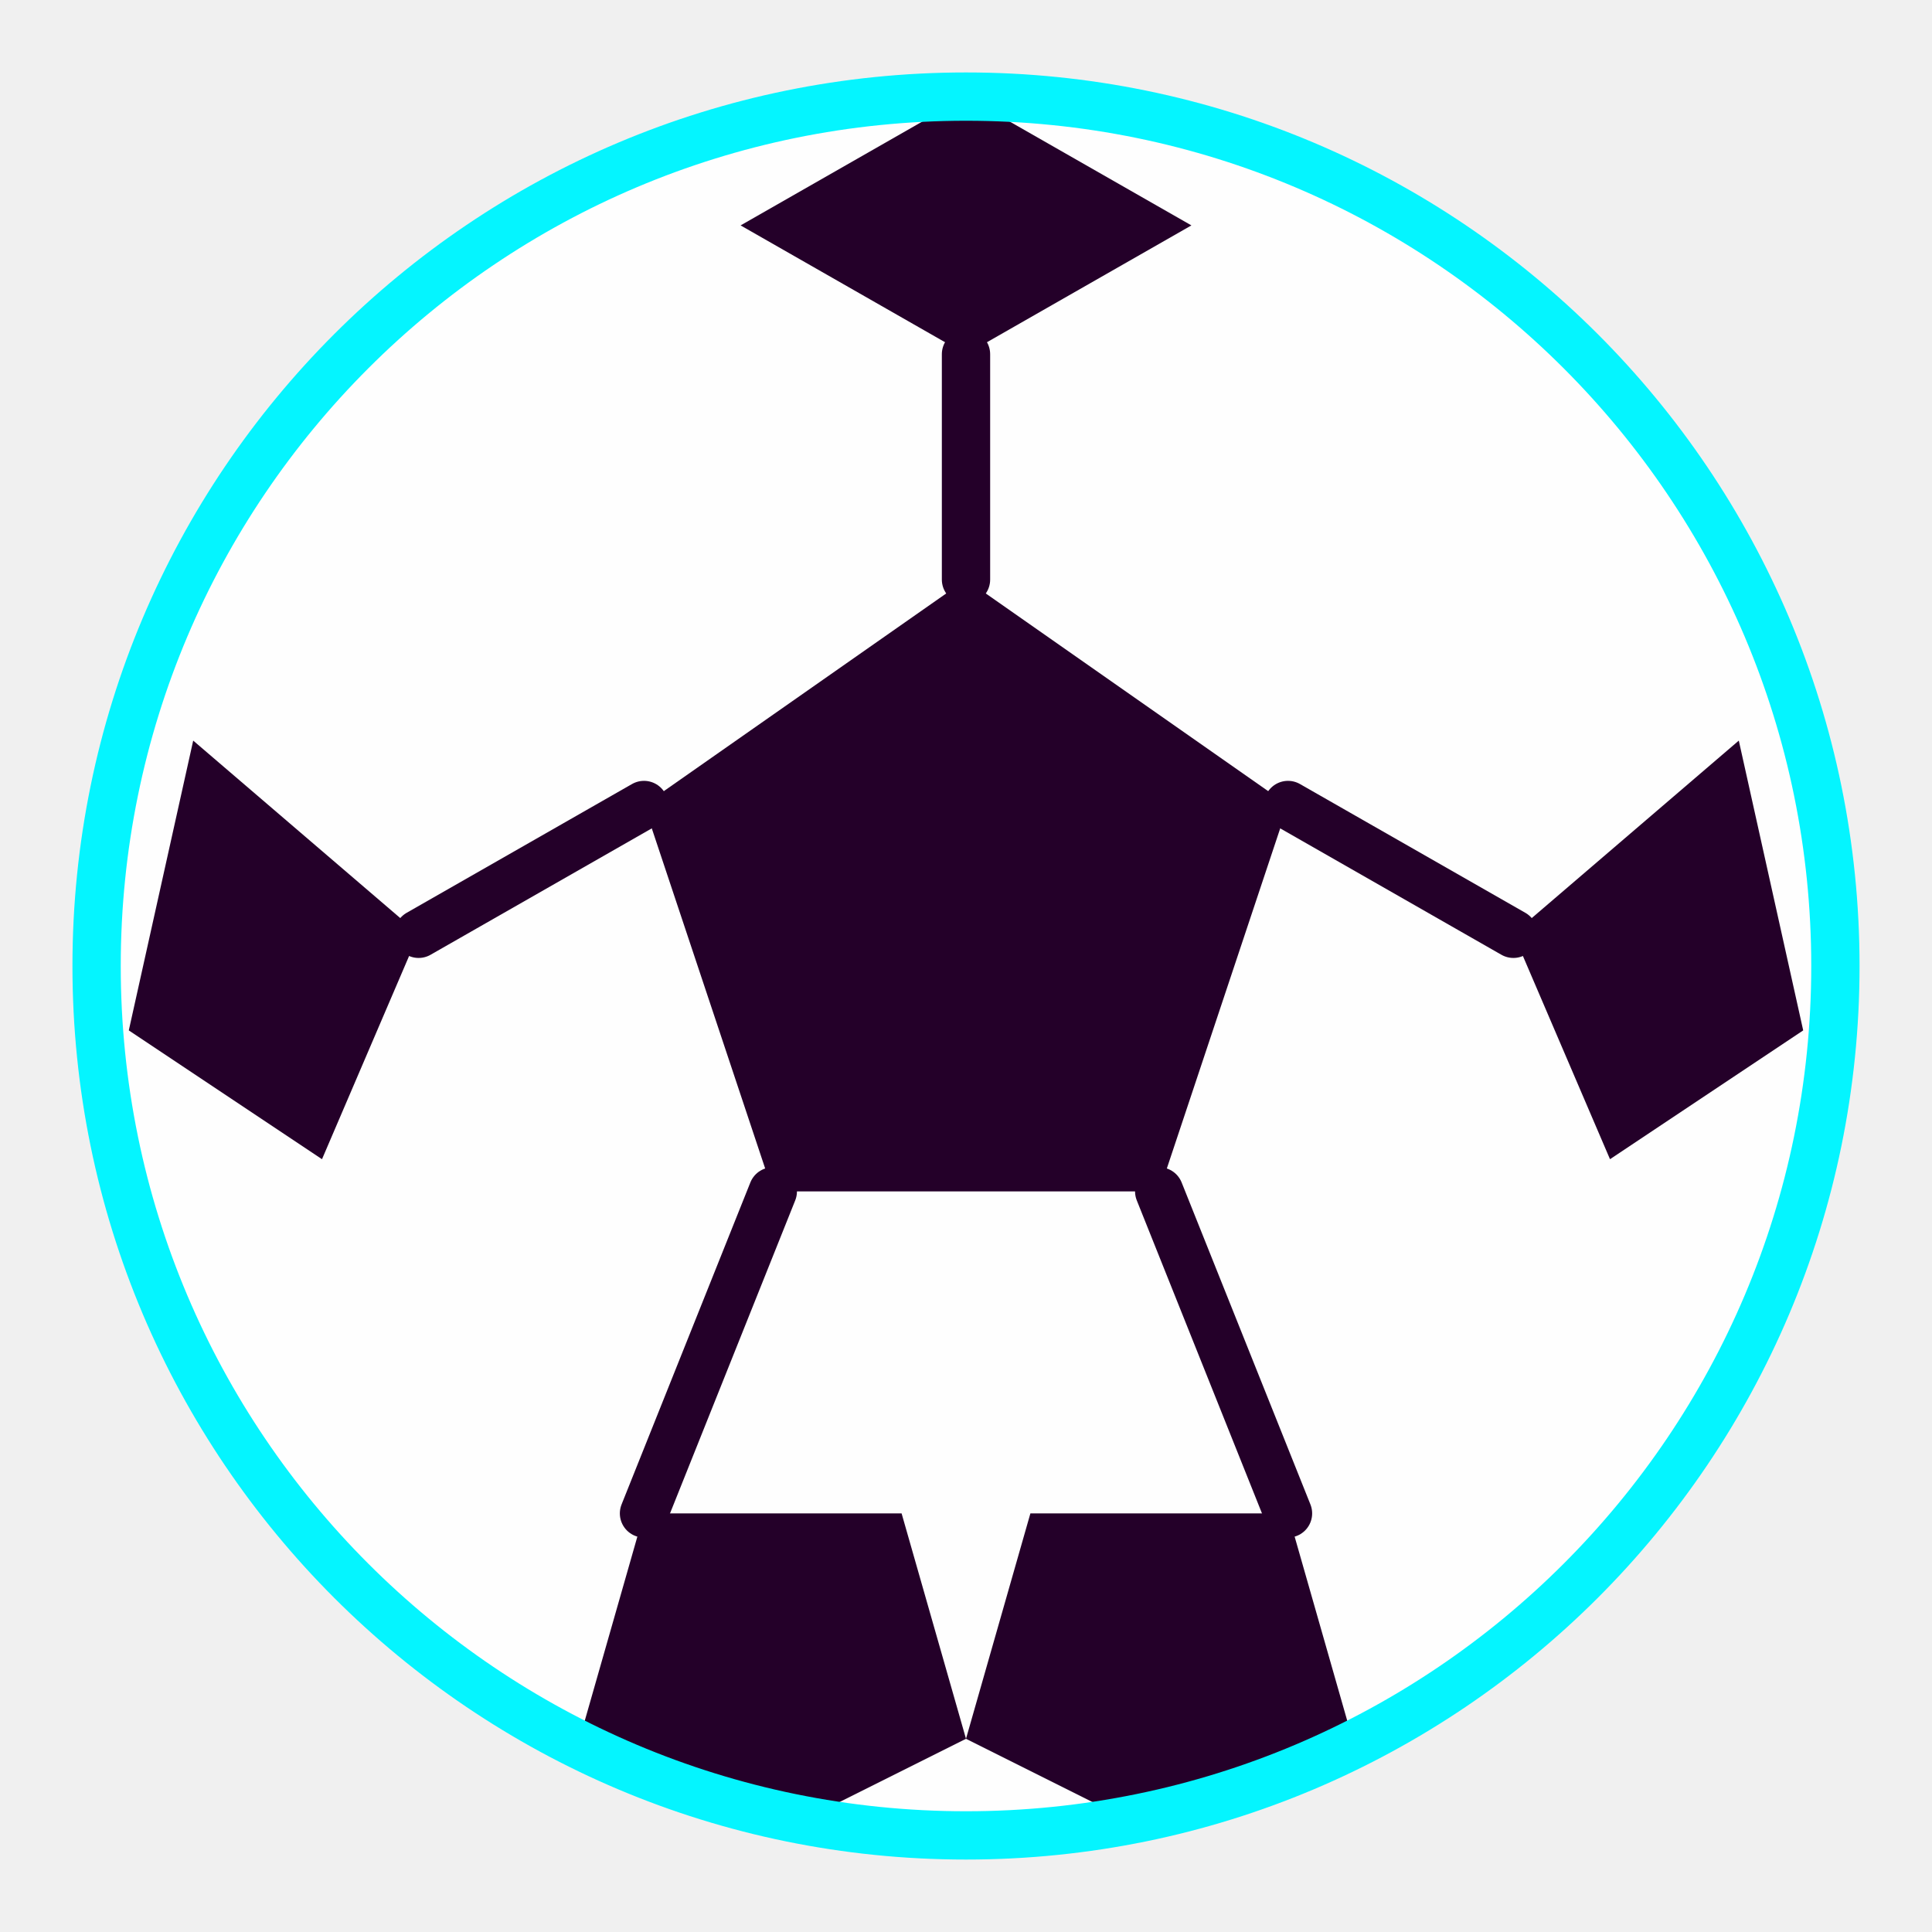
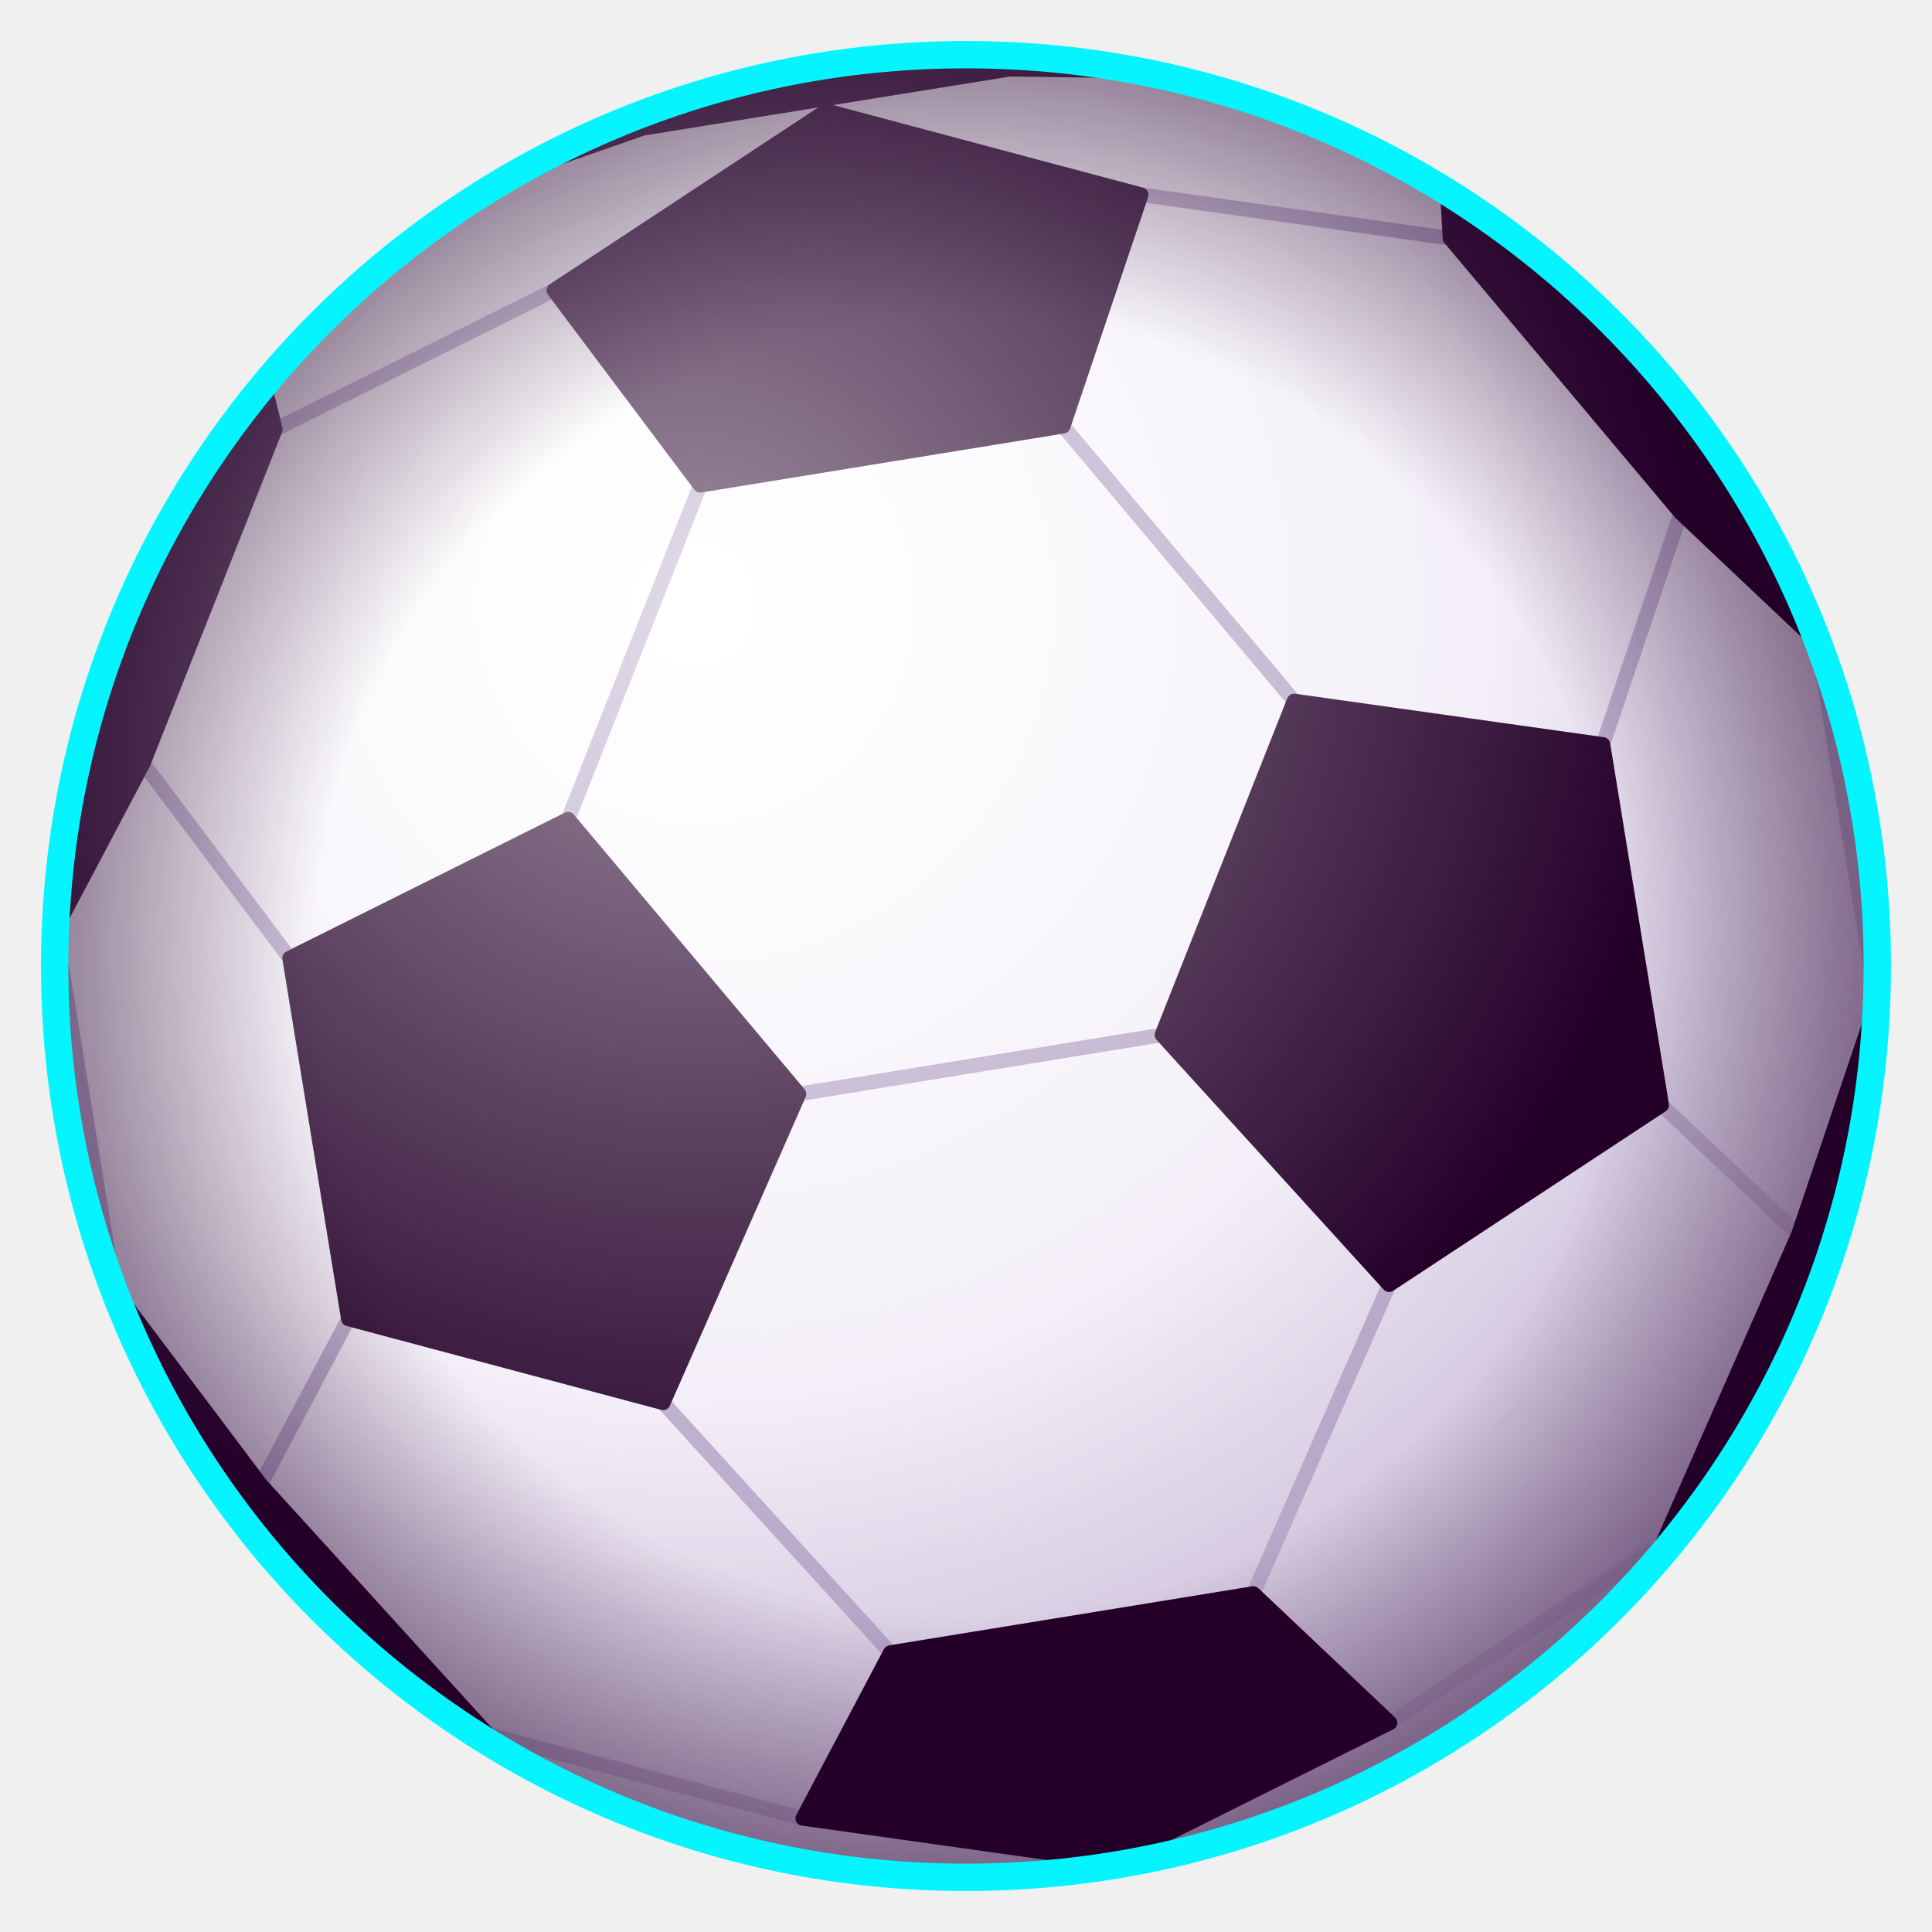
- <svg xmlns="http://www.w3.org/2000/svg" viewBox="0 0 120 120" width="120" height="120">
-   <circle cx="60" cy="60" r="54" fill="#FFFFFF" fill-opacity="0.95" />
-   <polygon points="60,36 80,50 72,74 48,74 40,50" fill="#240029" />
-   <polygon points="60,6 74,14 60,22 46,14" fill="#240029" />
-   <polygon points="108,46 112,64 100,72 94,58" fill="#240029" />
-   <polygon points="12,46 26,58 20,72 8,64" fill="#240029" />
-   <polygon points="36,108 40,94 56,94 60,108 48,114" fill="#240029" />
-   <polygon points="84,108 72,114 60,108 64,94 80,94" fill="#240029" />
-   <g stroke="#240029" stroke-width="3" stroke-linecap="round" fill="none">
-     <path d="M60 22 L60 36" />
-     <path d="M80 50 L94 58" />
-     <path d="M40 50 L26 58" />
-     <path d="M72 74 L80 94" />
-     <path d="M48 74 L40 94" />
+ <svg xmlns="http://www.w3.org/2000/svg" viewBox="-106 -106 212 212" width="212" height="212">
+   <defs>
+     <clipPath id="c">
+       <circle cx="0" cy="0" r="100" />
+     </clipPath>
+     <radialGradient id="shade" cx="35%" cy="30%" r="80%">
+       <stop offset="0" stop-color="#FFFFFF" />
+       <stop offset="0.55" stop-color="#F1ECF6" />
+       <stop offset="1" stop-color="#B9A8CC" />
+     </radialGradient>
+     <radialGradient id="light" cx="35%" cy="30%" r="55%">
+       <stop offset="0" stop-color="#FFFFFF" stop-opacity="0.55" />
+       <stop offset="1" stop-color="#FFFFFF" stop-opacity="0" />
+     </radialGradient>
+     <radialGradient id="edge" cx="50%" cy="50%" r="50%">
+       <stop offset="0.72" stop-color="#240029" stop-opacity="0" />
+       <stop offset="1" stop-color="#240029" stop-opacity="0.45" />
+     </radialGradient>
+   </defs>
+   <circle cx="0" cy="0" r="100" fill="url(#shade)" />
+   <g clip-path="url(#c)">
+     <line x1="-90.28" y1="-22.25" x2="-74.22" y2="-0.87" stroke="#B8A9C9" stroke-width="1.6" stroke-linecap="round" />
+     <line x1="-90.28" y1="-22.25" x2="-75.79" y2="-58.89" stroke="#B8A9C9" stroke-width="1.6" stroke-linecap="round" />
+     <line x1="-90.28" y1="-22.25" x2="-99.90" y2="-4.06" stroke="#B8A9C9" stroke-width="1.6" stroke-linecap="round" />
+     <line x1="-74.22" y1="-0.87" x2="-43.66" y2="-16.11" stroke="#B8A9C9" stroke-width="1.6" stroke-linecap="round" />
+     <line x1="-74.22" y1="-0.87" x2="-67.77" y2="38.72" stroke="#B8A9C9" stroke-width="1.6" stroke-linecap="round" />
+     <line x1="-75.79" y1="-58.89" x2="-45.23" y2="-74.14" stroke="#B8A9C9" stroke-width="1.6" stroke-linecap="round" />
+     <line x1="-75.79" y1="-58.89" x2="-77.00" y2="-63.81" stroke="#B8A9C9" stroke-width="1.6" stroke-linecap="round" />
+     <line x1="-43.66" y1="-16.11" x2="-29.17" y2="-52.75" stroke="#B8A9C9" stroke-width="1.6" stroke-linecap="round" />
+     <line x1="-43.66" y1="-16.11" x2="-18.33" y2="14.04" stroke="#B8A9C9" stroke-width="1.6" stroke-linecap="round" />
+     <line x1="-99.90" y1="-4.06" x2="-93.48" y2="35.53" stroke="#B8A9C9" stroke-width="1.6" stroke-linecap="round" />
+     <line x1="-99.90" y1="-4.06" x2="-95.17" y2="-30.69" stroke="#B8A9C9" stroke-width="1.6" stroke-linecap="round" />
+     <line x1="-67.77" y1="38.72" x2="-77.39" y2="56.91" stroke="#B8A9C9" stroke-width="1.6" stroke-linecap="round" />
+     <line x1="-67.77" y1="38.72" x2="-33.23" y2="47.93" stroke="#B8A9C9" stroke-width="1.6" stroke-linecap="round" />
+     <line x1="-45.23" y1="-74.14" x2="-29.17" y2="-52.75" stroke="#B8A9C9" stroke-width="1.6" stroke-linecap="round" />
+     <line x1="-45.23" y1="-74.14" x2="-15.32" y2="-93.84" stroke="#B8A9C9" stroke-width="1.6" stroke-linecap="round" />
+     <line x1="-29.17" y1="-52.75" x2="10.66" y2="-59.23" stroke="#B8A9C9" stroke-width="1.6" stroke-linecap="round" />
+     <line x1="-93.48" y1="35.53" x2="-77.39" y2="56.91" stroke="#B8A9C9" stroke-width="1.6" stroke-linecap="round" />
+     <line x1="-93.48" y1="35.53" x2="-84.47" y2="53.53" stroke="#B8A9C9" stroke-width="1.6" stroke-linecap="round" />
+     <line x1="-77.39" y1="56.91" x2="-52.46" y2="84.32" stroke="#B8A9C9" stroke-width="1.6" stroke-linecap="round" />
+     <line x1="-18.33" y1="14.04" x2="-33.23" y2="47.93" stroke="#B8A9C9" stroke-width="1.6" stroke-linecap="round" />
+     <line x1="-18.33" y1="14.04" x2="21.50" y2="7.56" stroke="#B8A9C9" stroke-width="1.6" stroke-linecap="round" />
+     <line x1="-33.23" y1="47.93" x2="-8.30" y2="75.34" stroke="#B8A9C9" stroke-width="1.6" stroke-linecap="round" />
+     <line x1="-15.32" y1="-93.84" x2="19.22" y2="-84.63" stroke="#B8A9C9" stroke-width="1.6" stroke-linecap="round" />
+     <line x1="-15.32" y1="-93.84" x2="-16.04" y2="-98.70" stroke="#B8A9C9" stroke-width="1.6" stroke-linecap="round" />
+     <line x1="10.66" y1="-59.23" x2="19.22" y2="-84.63" stroke="#B8A9C9" stroke-width="1.6" stroke-linecap="round" />
+     <line x1="10.66" y1="-59.23" x2="36.00" y2="-29.08" stroke="#B8A9C9" stroke-width="1.6" stroke-linecap="round" />
+     <line x1="-52.46" y1="84.32" x2="-17.91" y2="93.53" stroke="#B8A9C9" stroke-width="1.6" stroke-linecap="round" />
+     <line x1="-52.46" y1="84.32" x2="-55.37" y2="83.27" stroke="#B8A9C9" stroke-width="1.6" stroke-linecap="round" />
+     <line x1="21.50" y1="7.56" x2="36.00" y2="-29.08" stroke="#B8A9C9" stroke-width="1.6" stroke-linecap="round" />
+     <line x1="21.50" y1="7.56" x2="46.43" y2="34.97" stroke="#B8A9C9" stroke-width="1.6" stroke-linecap="round" />
+     <line x1="-8.30" y1="75.34" x2="-17.91" y2="93.53" stroke="#B8A9C9" stroke-width="1.6" stroke-linecap="round" />
+     <line x1="-8.30" y1="75.34" x2="31.53" y2="68.86" stroke="#B8A9C9" stroke-width="1.6" stroke-linecap="round" />
+     <line x1="19.22" y1="-84.63" x2="53.11" y2="-79.86" stroke="#B8A9C9" stroke-width="1.6" stroke-linecap="round" />
+     <line x1="36.00" y1="-29.08" x2="69.89" y2="-24.31" stroke="#B8A9C9" stroke-width="1.6" stroke-linecap="round" />
+     <line x1="-17.91" y1="93.53" x2="15.98" y2="98.29" stroke="#B8A9C9" stroke-width="1.6" stroke-linecap="round" />
+     <line x1="46.43" y1="34.97" x2="31.53" y2="68.86" stroke="#B8A9C9" stroke-width="1.6" stroke-linecap="round" />
+     <line x1="46.43" y1="34.97" x2="76.34" y2="15.27" stroke="#B8A9C9" stroke-width="1.6" stroke-linecap="round" />
+     <line x1="31.53" y1="68.86" x2="46.53" y2="83.04" stroke="#B8A9C9" stroke-width="1.6" stroke-linecap="round" />
+     <line x1="53.11" y1="-79.86" x2="52.83" y2="-84.91" stroke="#B8A9C9" stroke-width="1.6" stroke-linecap="round" />
+     <line x1="53.11" y1="-79.86" x2="78.44" y2="-49.71" stroke="#B8A9C9" stroke-width="1.6" stroke-linecap="round" />
+     <line x1="69.89" y1="-24.31" x2="76.34" y2="15.27" stroke="#B8A9C9" stroke-width="1.6" stroke-linecap="round" />
+     <line x1="69.89" y1="-24.31" x2="78.44" y2="-49.71" stroke="#B8A9C9" stroke-width="1.6" stroke-linecap="round" />
+     <line x1="15.98" y1="98.29" x2="46.53" y2="83.04" stroke="#B8A9C9" stroke-width="1.6" stroke-linecap="round" />
+     <line x1="15.98" y1="98.29" x2="16.12" y2="98.69" stroke="#B8A9C9" stroke-width="1.6" stroke-linecap="round" />
+     <line x1="76.34" y1="15.27" x2="91.34" y2="29.46" stroke="#B8A9C9" stroke-width="1.6" stroke-linecap="round" />
+     <line x1="46.53" y1="83.04" x2="76.44" y2="63.34" stroke="#B8A9C9" stroke-width="1.6" stroke-linecap="round" />
+     <line x1="78.44" y1="-49.71" x2="93.45" y2="-35.52" stroke="#B8A9C9" stroke-width="1.6" stroke-linecap="round" />
+     <line x1="91.34" y1="29.46" x2="76.44" y2="63.34" stroke="#B8A9C9" stroke-width="1.6" stroke-linecap="round" />
+     <line x1="91.34" y1="29.46" x2="99.92" y2="4.06" stroke="#B8A9C9" stroke-width="1.6" stroke-linecap="round" />
+     <line x1="76.44" y1="63.34" x2="78.96" y2="61.36" stroke="#B8A9C9" stroke-width="1.6" stroke-linecap="round" />
+     <line x1="80.56" y1="-59.24" x2="93.45" y2="-35.52" stroke="#B8A9C9" stroke-width="1.6" stroke-linecap="round" />
+     <line x1="93.45" y1="-35.52" x2="99.92" y2="4.06" stroke="#B8A9C9" stroke-width="1.6" stroke-linecap="round" />
+     <line x1="99.92" y1="4.06" x2="97.09" y2="23.93" stroke="#B8A9C9" stroke-width="1.6" stroke-linecap="round" />
+     <polygon points="-33.23,47.93 -67.77,38.72 -74.22,-0.87 -43.66,-16.11 -18.33,14.04" fill="#240029" stroke="#240029" stroke-width="1.6" stroke-linejoin="round" />
+     <polygon points="-52.46,84.32 -55.37,83.27 -84.47,53.53 -93.48,35.53 -77.39,56.91" fill="#240029" stroke="#240029" stroke-width="1.6" stroke-linejoin="round" />
+     <polygon points="97.09,23.93 78.96,61.36 76.44,63.34 91.34,29.46 99.92,4.06" fill="#240029" stroke="#240029" stroke-width="1.6" stroke-linejoin="round" />
+     <polygon points="-99.90,-4.06 -95.17,-30.69 -77.00,-63.81 -75.79,-58.89 -90.28,-22.25" fill="#240029" stroke="#240029" stroke-width="1.6" stroke-linejoin="round" />
+     <polygon points="-41.64,-90.92 10.95,-99.40 18.81,-98.21 -16.04,-98.70 -48.88,-87.24" fill="#240029" stroke="#240029" stroke-width="1.6" stroke-linejoin="round" />
+     <polygon points="10.66,-59.23 -29.17,-52.75 -45.23,-74.14 -15.32,-93.84 19.22,-84.63" fill="#240029" stroke="#240029" stroke-width="1.6" stroke-linejoin="round" />
+     <polygon points="76.34,15.27 46.43,34.97 21.50,7.56 36.00,-29.08 69.89,-24.31" fill="#240029" stroke="#240029" stroke-width="1.6" stroke-linejoin="round" />
+     <polygon points="46.53,83.04 15.98,98.29 -17.91,93.53 -8.30,75.34 31.53,68.86" fill="#240029" stroke="#240029" stroke-width="1.6" stroke-linejoin="round" />
+     <polygon points="80.56,-59.24 93.45,-35.52 78.44,-49.71 53.11,-79.86 52.83,-84.91" fill="#240029" stroke="#240029" stroke-width="1.6" stroke-linejoin="round" />
  </g>
-   <circle cx="60" cy="60" r="54" fill="none" stroke="#04F5FF" stroke-width="3" />
+   <circle cx="0" cy="0" r="100" fill="url(#light)" />
+   <circle cx="0" cy="0" r="100" fill="url(#edge)" />
+   <circle cx="0" cy="0" r="100" fill="none" stroke="#04F5FF" stroke-width="3" />
</svg>
